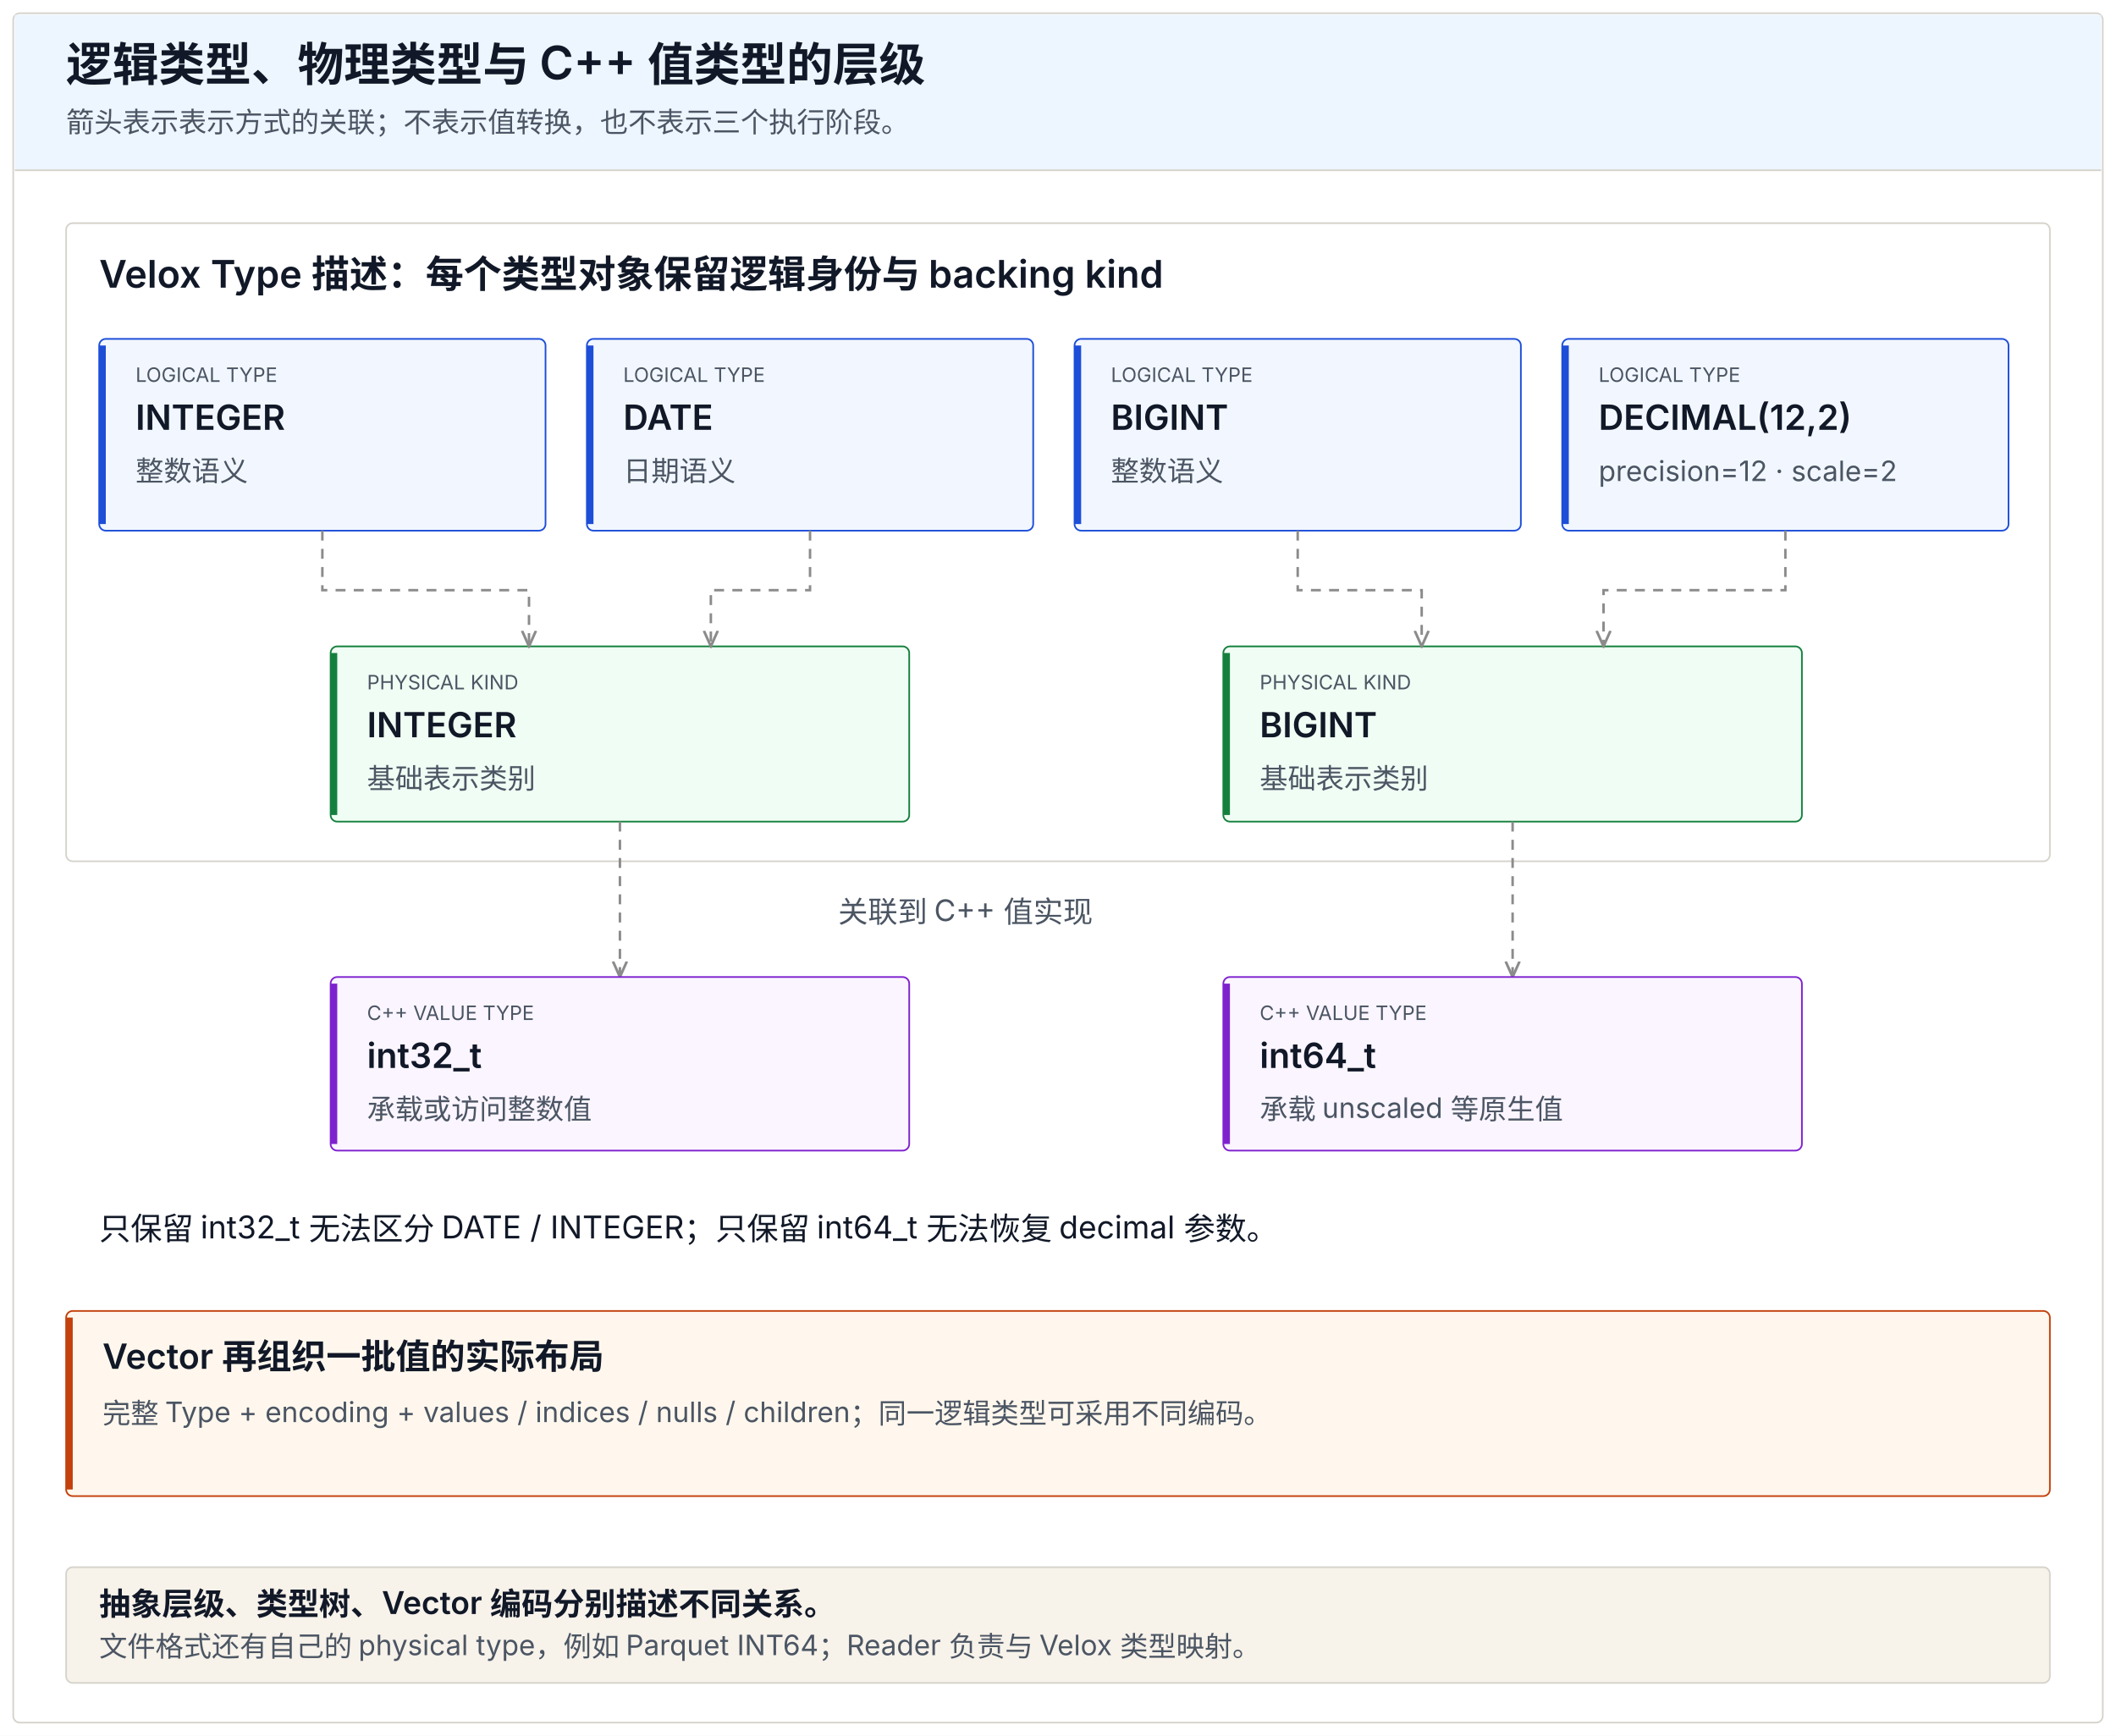
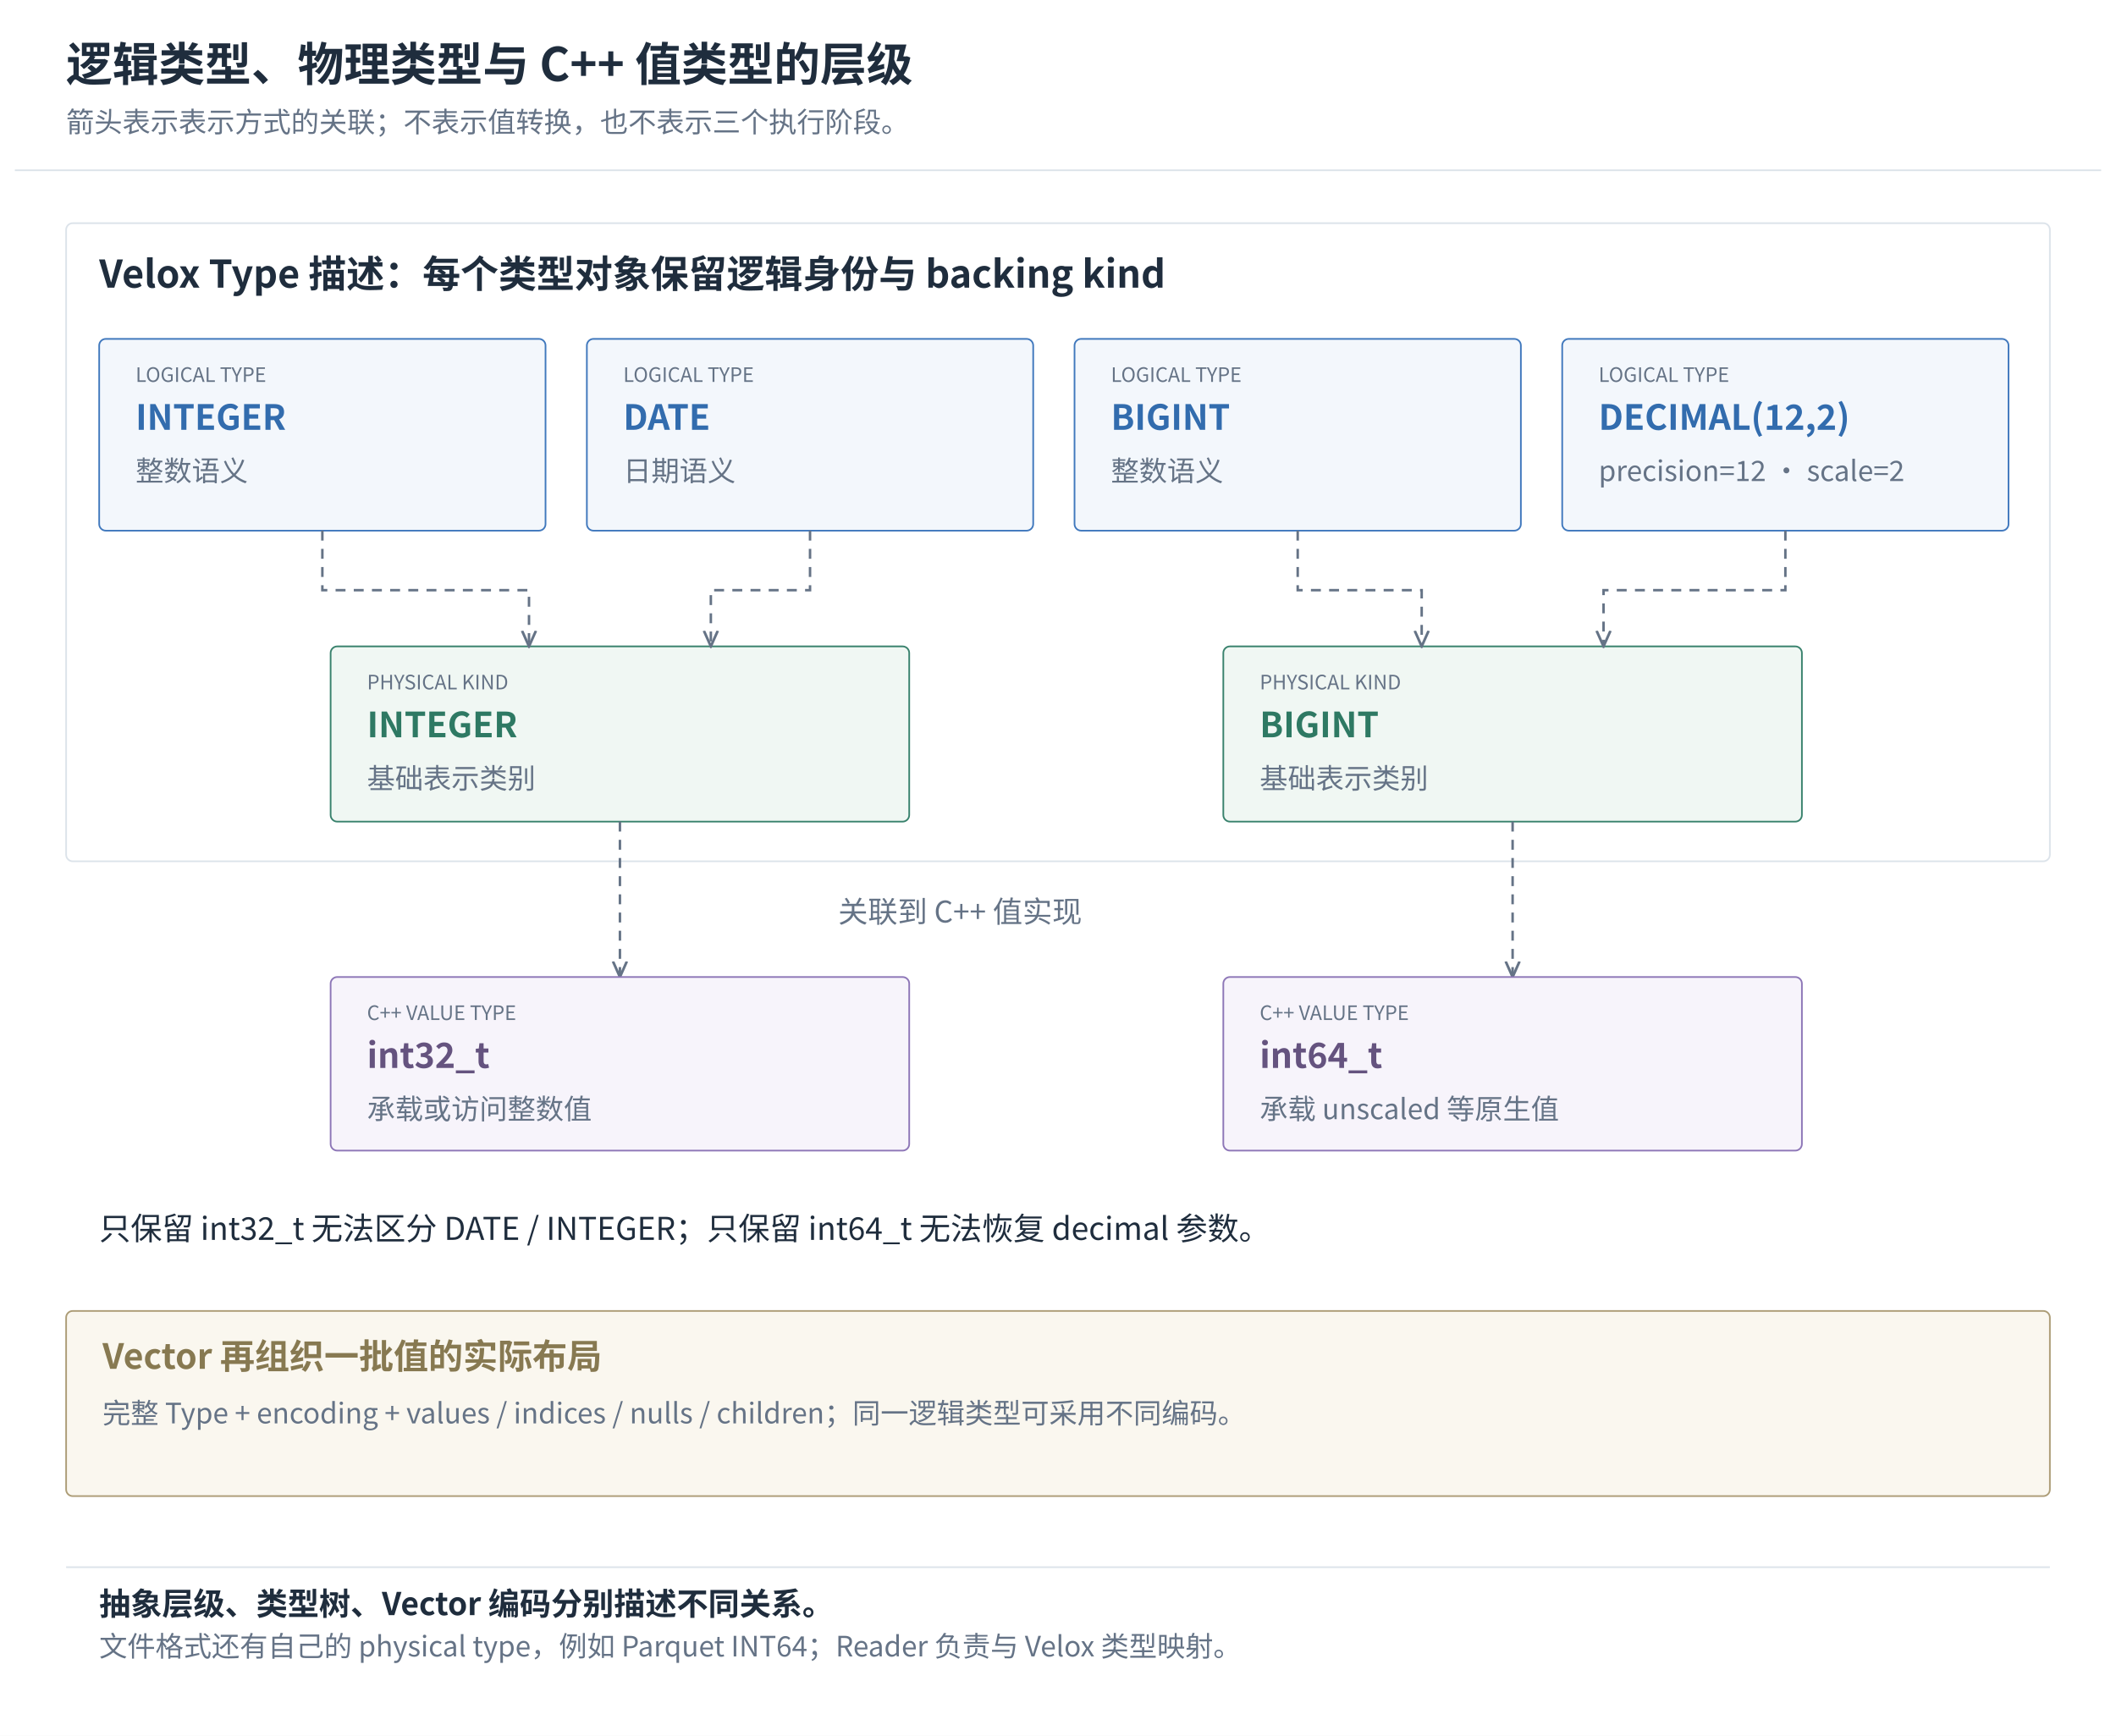
<svg xmlns="http://www.w3.org/2000/svg" width="1280" height="1050" viewBox="0 0 1280 1050" role="img" aria-labelledby="title desc">
  <defs>
    <marker id="arrow" viewBox="0 0 10 10" refX="9" refY="5" markerWidth="7" markerHeight="7" orient="auto-start-reverse">
-       <path d="M 0 1 L 9 5 L 0 9" fill="none" stroke="#8b8b8b" stroke-width="1.5" />
+       <path d="M 0 1 L 9 5 L 0 9" fill="none" stroke="#657386" stroke-width="1.5" />
    </marker>
  </defs>
  <rect x="0" y="0" width="1280" height="1050" rx="0" fill="white" stroke="none" stroke-width="1" />
-   <rect x="8" y="8" width="1264" height="1034" rx="4" fill="white" stroke="#d6d3cc" stroke-width="1" />
-   <rect x="9" y="9" width="1262" height="94" rx="0" fill="#edf5ff" stroke="none" stroke-width="1" />
-   <line x1="9" y1="103" x2="1271" y2="103" stroke="#d6d3cc" stroke-width="1" />
-   <text x="40" y="49" font-family="Inter, Noto Sans SC, Noto Sans CJK SC, Arial, sans-serif" fill="#111827" font-size="28" font-weight="600" text-anchor="start">逻辑类型、物理类型与 C++ 值类型的层级</text>
-   <text x="40" y="80" font-family="Inter, Noto Sans SC, Noto Sans CJK SC, Arial, sans-serif" fill="#4b5563" font-size="17" font-weight="400" text-anchor="start">箭头表示表示方式的关联；不表示值转换，也不表示三个执行阶段。</text>
-   <rect x="40" y="135" width="1200" height="386" rx="4" fill="white" stroke="#d6d3cc" stroke-width="1" />
-   <text x="60" y="174" font-family="Inter, Noto Sans SC, Noto Sans CJK SC, Arial, sans-serif" fill="#111827" font-size="23" font-weight="600" text-anchor="start">Velox Type 描述：每个类型对象保留逻辑身份与 backing kind</text>
-   <rect x="60" y="205" width="270" height="116" rx="4" fill="#f2f7ff" stroke="#1d4ed8" stroke-width="1" />
-   <rect x="60" y="209" width="4" height="108" rx="0" fill="#1d4ed8" stroke="none" stroke-width="1" />
-   <text x="82" y="231" font-family="Inter, Noto Sans SC, Noto Sans CJK SC, Arial, sans-serif" fill="#4b5563" font-size="12" font-weight="400" text-anchor="start">LOGICAL TYPE</text>
-   <text x="82" y="260" font-family="Inter, Noto Sans SC, Noto Sans CJK SC, Arial, sans-serif" fill="#111827" font-size="21" font-weight="600" text-anchor="start">INTEGER</text>
-   <text x="82" y="291" font-family="Inter, Noto Sans SC, Noto Sans CJK SC, Arial, sans-serif" fill="#4b5563" font-size="17" font-weight="400" text-anchor="start">整数语义</text>
-   <rect x="355" y="205" width="270" height="116" rx="4" fill="#f2f7ff" stroke="#1d4ed8" stroke-width="1" />
-   <rect x="355" y="209" width="4" height="108" rx="0" fill="#1d4ed8" stroke="none" stroke-width="1" />
-   <text x="377" y="231" font-family="Inter, Noto Sans SC, Noto Sans CJK SC, Arial, sans-serif" fill="#4b5563" font-size="12" font-weight="400" text-anchor="start">LOGICAL TYPE</text>
-   <text x="377" y="260" font-family="Inter, Noto Sans SC, Noto Sans CJK SC, Arial, sans-serif" fill="#111827" font-size="21" font-weight="600" text-anchor="start">DATE</text>
-   <text x="377" y="291" font-family="Inter, Noto Sans SC, Noto Sans CJK SC, Arial, sans-serif" fill="#4b5563" font-size="17" font-weight="400" text-anchor="start">日期语义</text>
-   <rect x="650" y="205" width="270" height="116" rx="4" fill="#f2f7ff" stroke="#1d4ed8" stroke-width="1" />
-   <rect x="650" y="209" width="4" height="108" rx="0" fill="#1d4ed8" stroke="none" stroke-width="1" />
-   <text x="672" y="231" font-family="Inter, Noto Sans SC, Noto Sans CJK SC, Arial, sans-serif" fill="#4b5563" font-size="12" font-weight="400" text-anchor="start">LOGICAL TYPE</text>
-   <text x="672" y="260" font-family="Inter, Noto Sans SC, Noto Sans CJK SC, Arial, sans-serif" fill="#111827" font-size="21" font-weight="600" text-anchor="start">BIGINT</text>
-   <text x="672" y="291" font-family="Inter, Noto Sans SC, Noto Sans CJK SC, Arial, sans-serif" fill="#4b5563" font-size="17" font-weight="400" text-anchor="start">整数语义</text>
-   <rect x="945" y="205" width="270" height="116" rx="4" fill="#f2f7ff" stroke="#1d4ed8" stroke-width="1" />
-   <rect x="945" y="209" width="4" height="108" rx="0" fill="#1d4ed8" stroke="none" stroke-width="1" />
-   <text x="967" y="231" font-family="Inter, Noto Sans SC, Noto Sans CJK SC, Arial, sans-serif" fill="#4b5563" font-size="12" font-weight="400" text-anchor="start">LOGICAL TYPE</text>
-   <text x="967" y="260" font-family="Inter, Noto Sans SC, Noto Sans CJK SC, Arial, sans-serif" fill="#111827" font-size="21" font-weight="600" text-anchor="start">DECIMAL(12,2)</text>
-   <text x="967" y="291" font-family="Inter, Noto Sans SC, Noto Sans CJK SC, Arial, sans-serif" fill="#4b5563" font-size="17" font-weight="400" text-anchor="start">precision=12 · scale=2</text>
-   <rect x="200" y="391" width="350" height="106" rx="4" fill="#f0fdf4" stroke="#15803d" stroke-width="1" />
-   <rect x="200" y="395" width="4" height="98" rx="0" fill="#15803d" stroke="none" stroke-width="1" />
-   <text x="222" y="417" font-family="Inter, Noto Sans SC, Noto Sans CJK SC, Arial, sans-serif" fill="#4b5563" font-size="12" font-weight="400" text-anchor="start">PHYSICAL KIND</text>
-   <text x="222" y="446" font-family="Inter, Noto Sans SC, Noto Sans CJK SC, Arial, sans-serif" fill="#111827" font-size="21" font-weight="600" text-anchor="start">INTEGER</text>
-   <text x="222" y="477" font-family="Inter, Noto Sans SC, Noto Sans CJK SC, Arial, sans-serif" fill="#4b5563" font-size="17" font-weight="400" text-anchor="start">基础表示类别</text>
-   <rect x="740" y="391" width="350" height="106" rx="4" fill="#f0fdf4" stroke="#15803d" stroke-width="1" />
-   <rect x="740" y="395" width="4" height="98" rx="0" fill="#15803d" stroke="none" stroke-width="1" />
-   <text x="762" y="417" font-family="Inter, Noto Sans SC, Noto Sans CJK SC, Arial, sans-serif" fill="#4b5563" font-size="12" font-weight="400" text-anchor="start">PHYSICAL KIND</text>
-   <text x="762" y="446" font-family="Inter, Noto Sans SC, Noto Sans CJK SC, Arial, sans-serif" fill="#111827" font-size="21" font-weight="600" text-anchor="start">BIGINT</text>
-   <text x="762" y="477" font-family="Inter, Noto Sans SC, Noto Sans CJK SC, Arial, sans-serif" fill="#4b5563" font-size="17" font-weight="400" text-anchor="start">基础表示类别</text>
-   <polyline points="195,321 195,357 320,357 320,391" fill="none" stroke="#8b8b8b" stroke-width="1.5" stroke-dasharray="6 5" marker-end="url(#arrow)" />
-   <polyline points="490,321 490,357 430,357 430,391" fill="none" stroke="#8b8b8b" stroke-width="1.5" stroke-dasharray="6 5" marker-end="url(#arrow)" />
-   <polyline points="785,321 785,357 860,357 860,391" fill="none" stroke="#8b8b8b" stroke-width="1.5" stroke-dasharray="6 5" marker-end="url(#arrow)" />
-   <polyline points="1080,321 1080,357 970,357 970,391" fill="none" stroke="#8b8b8b" stroke-width="1.5" stroke-dasharray="6 5" marker-end="url(#arrow)" />
-   <polyline points="375,497 375,591" fill="none" stroke="#8b8b8b" stroke-width="1.5" stroke-dasharray="6 5" marker-end="url(#arrow)" />
-   <polyline points="915,497 915,591" fill="none" stroke="#8b8b8b" stroke-width="1.5" stroke-dasharray="6 5" marker-end="url(#arrow)" />
-   <text x="507" y="558" font-family="Inter, Noto Sans SC, Noto Sans CJK SC, Arial, sans-serif" fill="#4b5563" font-size="18" font-weight="400" text-anchor="start">关联到 C++ 值实现</text>
-   <rect x="200" y="591" width="350" height="105" rx="4" fill="#faf5ff" stroke="#7e22ce" stroke-width="1" />
-   <rect x="200" y="595" width="4" height="97" rx="0" fill="#7e22ce" stroke="none" stroke-width="1" />
-   <text x="222" y="617" font-family="Inter, Noto Sans SC, Noto Sans CJK SC, Arial, sans-serif" fill="#4b5563" font-size="12" font-weight="400" text-anchor="start">C++ VALUE TYPE</text>
-   <text x="222" y="646" font-family="Inter, Noto Sans SC, Noto Sans CJK SC, Arial, sans-serif" fill="#111827" font-size="21" font-weight="600" text-anchor="start">int32_t</text>
-   <text x="222" y="677" font-family="Inter, Noto Sans SC, Noto Sans CJK SC, Arial, sans-serif" fill="#4b5563" font-size="17" font-weight="400" text-anchor="start">承载或访问整数值</text>
-   <rect x="740" y="591" width="350" height="105" rx="4" fill="#faf5ff" stroke="#7e22ce" stroke-width="1" />
-   <rect x="740" y="595" width="4" height="97" rx="0" fill="#7e22ce" stroke="none" stroke-width="1" />
-   <text x="762" y="617" font-family="Inter, Noto Sans SC, Noto Sans CJK SC, Arial, sans-serif" fill="#4b5563" font-size="12" font-weight="400" text-anchor="start">C++ VALUE TYPE</text>
-   <text x="762" y="646" font-family="Inter, Noto Sans SC, Noto Sans CJK SC, Arial, sans-serif" fill="#111827" font-size="21" font-weight="600" text-anchor="start">int64_t</text>
-   <text x="762" y="677" font-family="Inter, Noto Sans SC, Noto Sans CJK SC, Arial, sans-serif" fill="#4b5563" font-size="17" font-weight="400" text-anchor="start">承载 unscaled 等原生值</text>
-   <text x="60" y="750" font-family="Inter, Noto Sans SC, Noto Sans CJK SC, Arial, sans-serif" fill="#111827" font-size="19" font-weight="400" text-anchor="start">只保留 int32_t 无法区分 DATE / INTEGER；只保留 int64_t 无法恢复 decimal 参数。</text>
-   <rect x="40" y="793" width="1200" height="112" rx="4" fill="#fff7ed" stroke="#c2410c" stroke-width="1" />
-   <rect x="40" y="797" width="4" height="104" rx="0" fill="#c2410c" stroke="none" stroke-width="1" />
-   <text x="62" y="828" font-family="Inter, Noto Sans SC, Noto Sans CJK SC, Arial, sans-serif" fill="#111827" font-size="21" font-weight="600" text-anchor="start">Vector 再组织一批值的实际布局</text>
-   <text x="62" y="861" font-family="Inter, Noto Sans SC, Noto Sans CJK SC, Arial, sans-serif" fill="#4b5563" font-size="17" font-weight="400" text-anchor="start">完整 Type + encoding + values / indices / nulls / children；同一逻辑类型可采用不同编码。</text>
-   <rect x="40" y="948" width="1200" height="70" rx="4" fill="#f7f2ea" stroke="#d6d3cc" stroke-width="1" />
-   <text x="60" y="977" font-family="Inter, Noto Sans SC, Noto Sans CJK SC, Arial, sans-serif" fill="#111827" font-size="19" font-weight="600" text-anchor="start">抽象层级、类型树、Vector 编码分别描述不同关系。</text>
-   <text x="60" y="1002" font-family="Inter, Noto Sans SC, Noto Sans CJK SC, Arial, sans-serif" fill="#4b5563" font-size="17" font-weight="400" text-anchor="start">文件格式还有自己的 physical type，例如 Parquet INT64；Reader 负责与 Velox 类型映射。</text>
+   <rect x="8" y="8" width="1264" height="1034" rx="4" fill="white" stroke="none" stroke-width="1" />
+   <rect x="9" y="9" width="1262" height="94" rx="0" fill="#ffffff" stroke="none" stroke-width="1" />
+   <line x1="9" y1="103" x2="1271" y2="103" stroke="#dce3ea" stroke-width="1" />
+   <text x="40" y="49" font-family="Noto Sans SC, Noto Sans CJK SC, Inter, Arial, sans-serif" fill="#1f2d3d" font-size="28" font-weight="600" text-anchor="start">逻辑类型、物理类型与 C++ 值类型的层级</text>
+   <text x="40" y="80" font-family="Noto Sans SC, Noto Sans CJK SC, Inter, Arial, sans-serif" fill="#657386" font-size="17" font-weight="400" text-anchor="start">箭头表示表示方式的关联；不表示值转换，也不表示三个执行阶段。</text>
+   <rect x="40" y="135" width="1200" height="386" rx="4" fill="white" stroke="#dce3ea" stroke-width="1" />
+   <text x="60" y="174" font-family="Noto Sans SC, Noto Sans CJK SC, Inter, Arial, sans-serif" fill="#1f2d3d" font-size="23" font-weight="600" text-anchor="start">Velox Type 描述：每个类型对象保留逻辑身份与 backing kind</text>
+   <rect x="60" y="205" width="270" height="116" rx="4" fill="#f3f7fc" stroke="#4078bd" stroke-width="1" />
+   <rect x="60" y="209" width="4" height="108" rx="0" fill="none" stroke="none" stroke-width="1" />
+   <text x="82" y="231" font-family="Noto Sans SC, Noto Sans CJK SC, Inter, Arial, sans-serif" fill="#657386" font-size="12" font-weight="400" text-anchor="start">LOGICAL TYPE</text>
+   <text x="82" y="260" font-family="Noto Sans SC, Noto Sans CJK SC, Inter, Arial, sans-serif" fill="#326cae" font-size="21" font-weight="600" text-anchor="start">INTEGER</text>
+   <text x="82" y="291" font-family="Noto Sans SC, Noto Sans CJK SC, Inter, Arial, sans-serif" fill="#657386" font-size="17" font-weight="400" text-anchor="start">整数语义</text>
+   <rect x="355" y="205" width="270" height="116" rx="4" fill="#f3f7fc" stroke="#4078bd" stroke-width="1" />
+   <rect x="355" y="209" width="4" height="108" rx="0" fill="none" stroke="none" stroke-width="1" />
+   <text x="377" y="231" font-family="Noto Sans SC, Noto Sans CJK SC, Inter, Arial, sans-serif" fill="#657386" font-size="12" font-weight="400" text-anchor="start">LOGICAL TYPE</text>
+   <text x="377" y="260" font-family="Noto Sans SC, Noto Sans CJK SC, Inter, Arial, sans-serif" fill="#326cae" font-size="21" font-weight="600" text-anchor="start">DATE</text>
+   <text x="377" y="291" font-family="Noto Sans SC, Noto Sans CJK SC, Inter, Arial, sans-serif" fill="#657386" font-size="17" font-weight="400" text-anchor="start">日期语义</text>
+   <rect x="650" y="205" width="270" height="116" rx="4" fill="#f3f7fc" stroke="#4078bd" stroke-width="1" />
+   <rect x="650" y="209" width="4" height="108" rx="0" fill="none" stroke="none" stroke-width="1" />
+   <text x="672" y="231" font-family="Noto Sans SC, Noto Sans CJK SC, Inter, Arial, sans-serif" fill="#657386" font-size="12" font-weight="400" text-anchor="start">LOGICAL TYPE</text>
+   <text x="672" y="260" font-family="Noto Sans SC, Noto Sans CJK SC, Inter, Arial, sans-serif" fill="#326cae" font-size="21" font-weight="600" text-anchor="start">BIGINT</text>
+   <text x="672" y="291" font-family="Noto Sans SC, Noto Sans CJK SC, Inter, Arial, sans-serif" fill="#657386" font-size="17" font-weight="400" text-anchor="start">整数语义</text>
+   <rect x="945" y="205" width="270" height="116" rx="4" fill="#f3f7fc" stroke="#4078bd" stroke-width="1" />
+   <rect x="945" y="209" width="4" height="108" rx="0" fill="none" stroke="none" stroke-width="1" />
+   <text x="967" y="231" font-family="Noto Sans SC, Noto Sans CJK SC, Inter, Arial, sans-serif" fill="#657386" font-size="12" font-weight="400" text-anchor="start">LOGICAL TYPE</text>
+   <text x="967" y="260" font-family="Noto Sans SC, Noto Sans CJK SC, Inter, Arial, sans-serif" fill="#326cae" font-size="21" font-weight="600" text-anchor="start">DECIMAL(12,2)</text>
+   <text x="967" y="291" font-family="Noto Sans SC, Noto Sans CJK SC, Inter, Arial, sans-serif" fill="#657386" font-size="17" font-weight="400" text-anchor="start">precision=12 · scale=2</text>
+   <rect x="200" y="391" width="350" height="106" rx="4" fill="#f0f7f3" stroke="#39826d" stroke-width="1" />
+   <rect x="200" y="395" width="4" height="98" rx="0" fill="none" stroke="none" stroke-width="1" />
+   <text x="222" y="417" font-family="Noto Sans SC, Noto Sans CJK SC, Inter, Arial, sans-serif" fill="#657386" font-size="12" font-weight="400" text-anchor="start">PHYSICAL KIND</text>
+   <text x="222" y="446" font-family="Noto Sans SC, Noto Sans CJK SC, Inter, Arial, sans-serif" fill="#2e7963" font-size="21" font-weight="600" text-anchor="start">INTEGER</text>
+   <text x="222" y="477" font-family="Noto Sans SC, Noto Sans CJK SC, Inter, Arial, sans-serif" fill="#657386" font-size="17" font-weight="400" text-anchor="start">基础表示类别</text>
+   <rect x="740" y="391" width="350" height="106" rx="4" fill="#f0f7f3" stroke="#39826d" stroke-width="1" />
+   <rect x="740" y="395" width="4" height="98" rx="0" fill="none" stroke="none" stroke-width="1" />
+   <text x="762" y="417" font-family="Noto Sans SC, Noto Sans CJK SC, Inter, Arial, sans-serif" fill="#657386" font-size="12" font-weight="400" text-anchor="start">PHYSICAL KIND</text>
+   <text x="762" y="446" font-family="Noto Sans SC, Noto Sans CJK SC, Inter, Arial, sans-serif" fill="#2e7963" font-size="21" font-weight="600" text-anchor="start">BIGINT</text>
+   <text x="762" y="477" font-family="Noto Sans SC, Noto Sans CJK SC, Inter, Arial, sans-serif" fill="#657386" font-size="17" font-weight="400" text-anchor="start">基础表示类别</text>
+   <polyline points="195,321 195,357 320,357 320,391" fill="none" stroke="#657386" stroke-width="1.5" stroke-dasharray="6 5" marker-end="url(#arrow)" />
+   <polyline points="490,321 490,357 430,357 430,391" fill="none" stroke="#657386" stroke-width="1.5" stroke-dasharray="6 5" marker-end="url(#arrow)" />
+   <polyline points="785,321 785,357 860,357 860,391" fill="none" stroke="#657386" stroke-width="1.5" stroke-dasharray="6 5" marker-end="url(#arrow)" />
+   <polyline points="1080,321 1080,357 970,357 970,391" fill="none" stroke="#657386" stroke-width="1.5" stroke-dasharray="6 5" marker-end="url(#arrow)" />
+   <polyline points="375,497 375,591" fill="none" stroke="#657386" stroke-width="1.5" stroke-dasharray="6 5" marker-end="url(#arrow)" />
+   <polyline points="915,497 915,591" fill="none" stroke="#657386" stroke-width="1.5" stroke-dasharray="6 5" marker-end="url(#arrow)" />
+   <text x="507" y="558" font-family="Noto Sans SC, Noto Sans CJK SC, Inter, Arial, sans-serif" fill="#657386" font-size="18" font-weight="400" text-anchor="start">关联到 C++ 值实现</text>
+   <rect x="200" y="591" width="350" height="105" rx="4" fill="#f7f4fb" stroke="#8d76b7" stroke-width="1" />
+   <rect x="200" y="595" width="4" height="97" rx="0" fill="none" stroke="none" stroke-width="1" />
+   <text x="222" y="617" font-family="Noto Sans SC, Noto Sans CJK SC, Inter, Arial, sans-serif" fill="#657386" font-size="12" font-weight="400" text-anchor="start">C++ VALUE TYPE</text>
+   <text x="222" y="646" font-family="Noto Sans SC, Noto Sans CJK SC, Inter, Arial, sans-serif" fill="#65537f" font-size="21" font-weight="600" text-anchor="start">int32_t</text>
+   <text x="222" y="677" font-family="Noto Sans SC, Noto Sans CJK SC, Inter, Arial, sans-serif" fill="#657386" font-size="17" font-weight="400" text-anchor="start">承载或访问整数值</text>
+   <rect x="740" y="591" width="350" height="105" rx="4" fill="#f7f4fb" stroke="#8d76b7" stroke-width="1" />
+   <rect x="740" y="595" width="4" height="97" rx="0" fill="none" stroke="none" stroke-width="1" />
+   <text x="762" y="617" font-family="Noto Sans SC, Noto Sans CJK SC, Inter, Arial, sans-serif" fill="#657386" font-size="12" font-weight="400" text-anchor="start">C++ VALUE TYPE</text>
+   <text x="762" y="646" font-family="Noto Sans SC, Noto Sans CJK SC, Inter, Arial, sans-serif" fill="#65537f" font-size="21" font-weight="600" text-anchor="start">int64_t</text>
+   <text x="762" y="677" font-family="Noto Sans SC, Noto Sans CJK SC, Inter, Arial, sans-serif" fill="#657386" font-size="17" font-weight="400" text-anchor="start">承载 unscaled 等原生值</text>
+   <text x="60" y="750" font-family="Noto Sans SC, Noto Sans CJK SC, Inter, Arial, sans-serif" fill="#1f2d3d" font-size="19" font-weight="400" text-anchor="start">只保留 int32_t 无法区分 DATE / INTEGER；只保留 int64_t 无法恢复 decimal 参数。</text>
+   <rect x="40" y="793" width="1200" height="112" rx="4" fill="#faf7ef" stroke="#ac9c76" stroke-width="1" />
+   <rect x="40" y="797" width="4" height="104" rx="0" fill="none" stroke="none" stroke-width="1" />
+   <text x="62" y="828" font-family="Noto Sans SC, Noto Sans CJK SC, Inter, Arial, sans-serif" fill="#877951" font-size="21" font-weight="600" text-anchor="start">Vector 再组织一批值的实际布局</text>
+   <text x="62" y="861" font-family="Noto Sans SC, Noto Sans CJK SC, Inter, Arial, sans-serif" fill="#657386" font-size="17" font-weight="400" text-anchor="start">完整 Type + encoding + values / indices / nulls / children；同一逻辑类型可采用不同编码。</text>
+   <rect x="40" y="948" width="1200" height="70" rx="4" fill="#ffffff" stroke="none" stroke-width="1" />
+   <line x1="40.0" y1="948.0" x2="1240.0" y2="948.0" stroke="#dce3ea" stroke-width="1" data-style-decoration="summary-divider" />
+   <text x="60" y="977" font-family="Noto Sans SC, Noto Sans CJK SC, Inter, Arial, sans-serif" fill="#1f2d3d" font-size="19" font-weight="600" text-anchor="start">抽象层级、类型树、Vector 编码分别描述不同关系。</text>
+   <text x="60" y="1002" font-family="Noto Sans SC, Noto Sans CJK SC, Inter, Arial, sans-serif" fill="#657386" font-size="17" font-weight="400" text-anchor="start">文件格式还有自己的 physical type，例如 Parquet INT64；Reader 负责与 Velox 类型映射。</text>
</svg>
